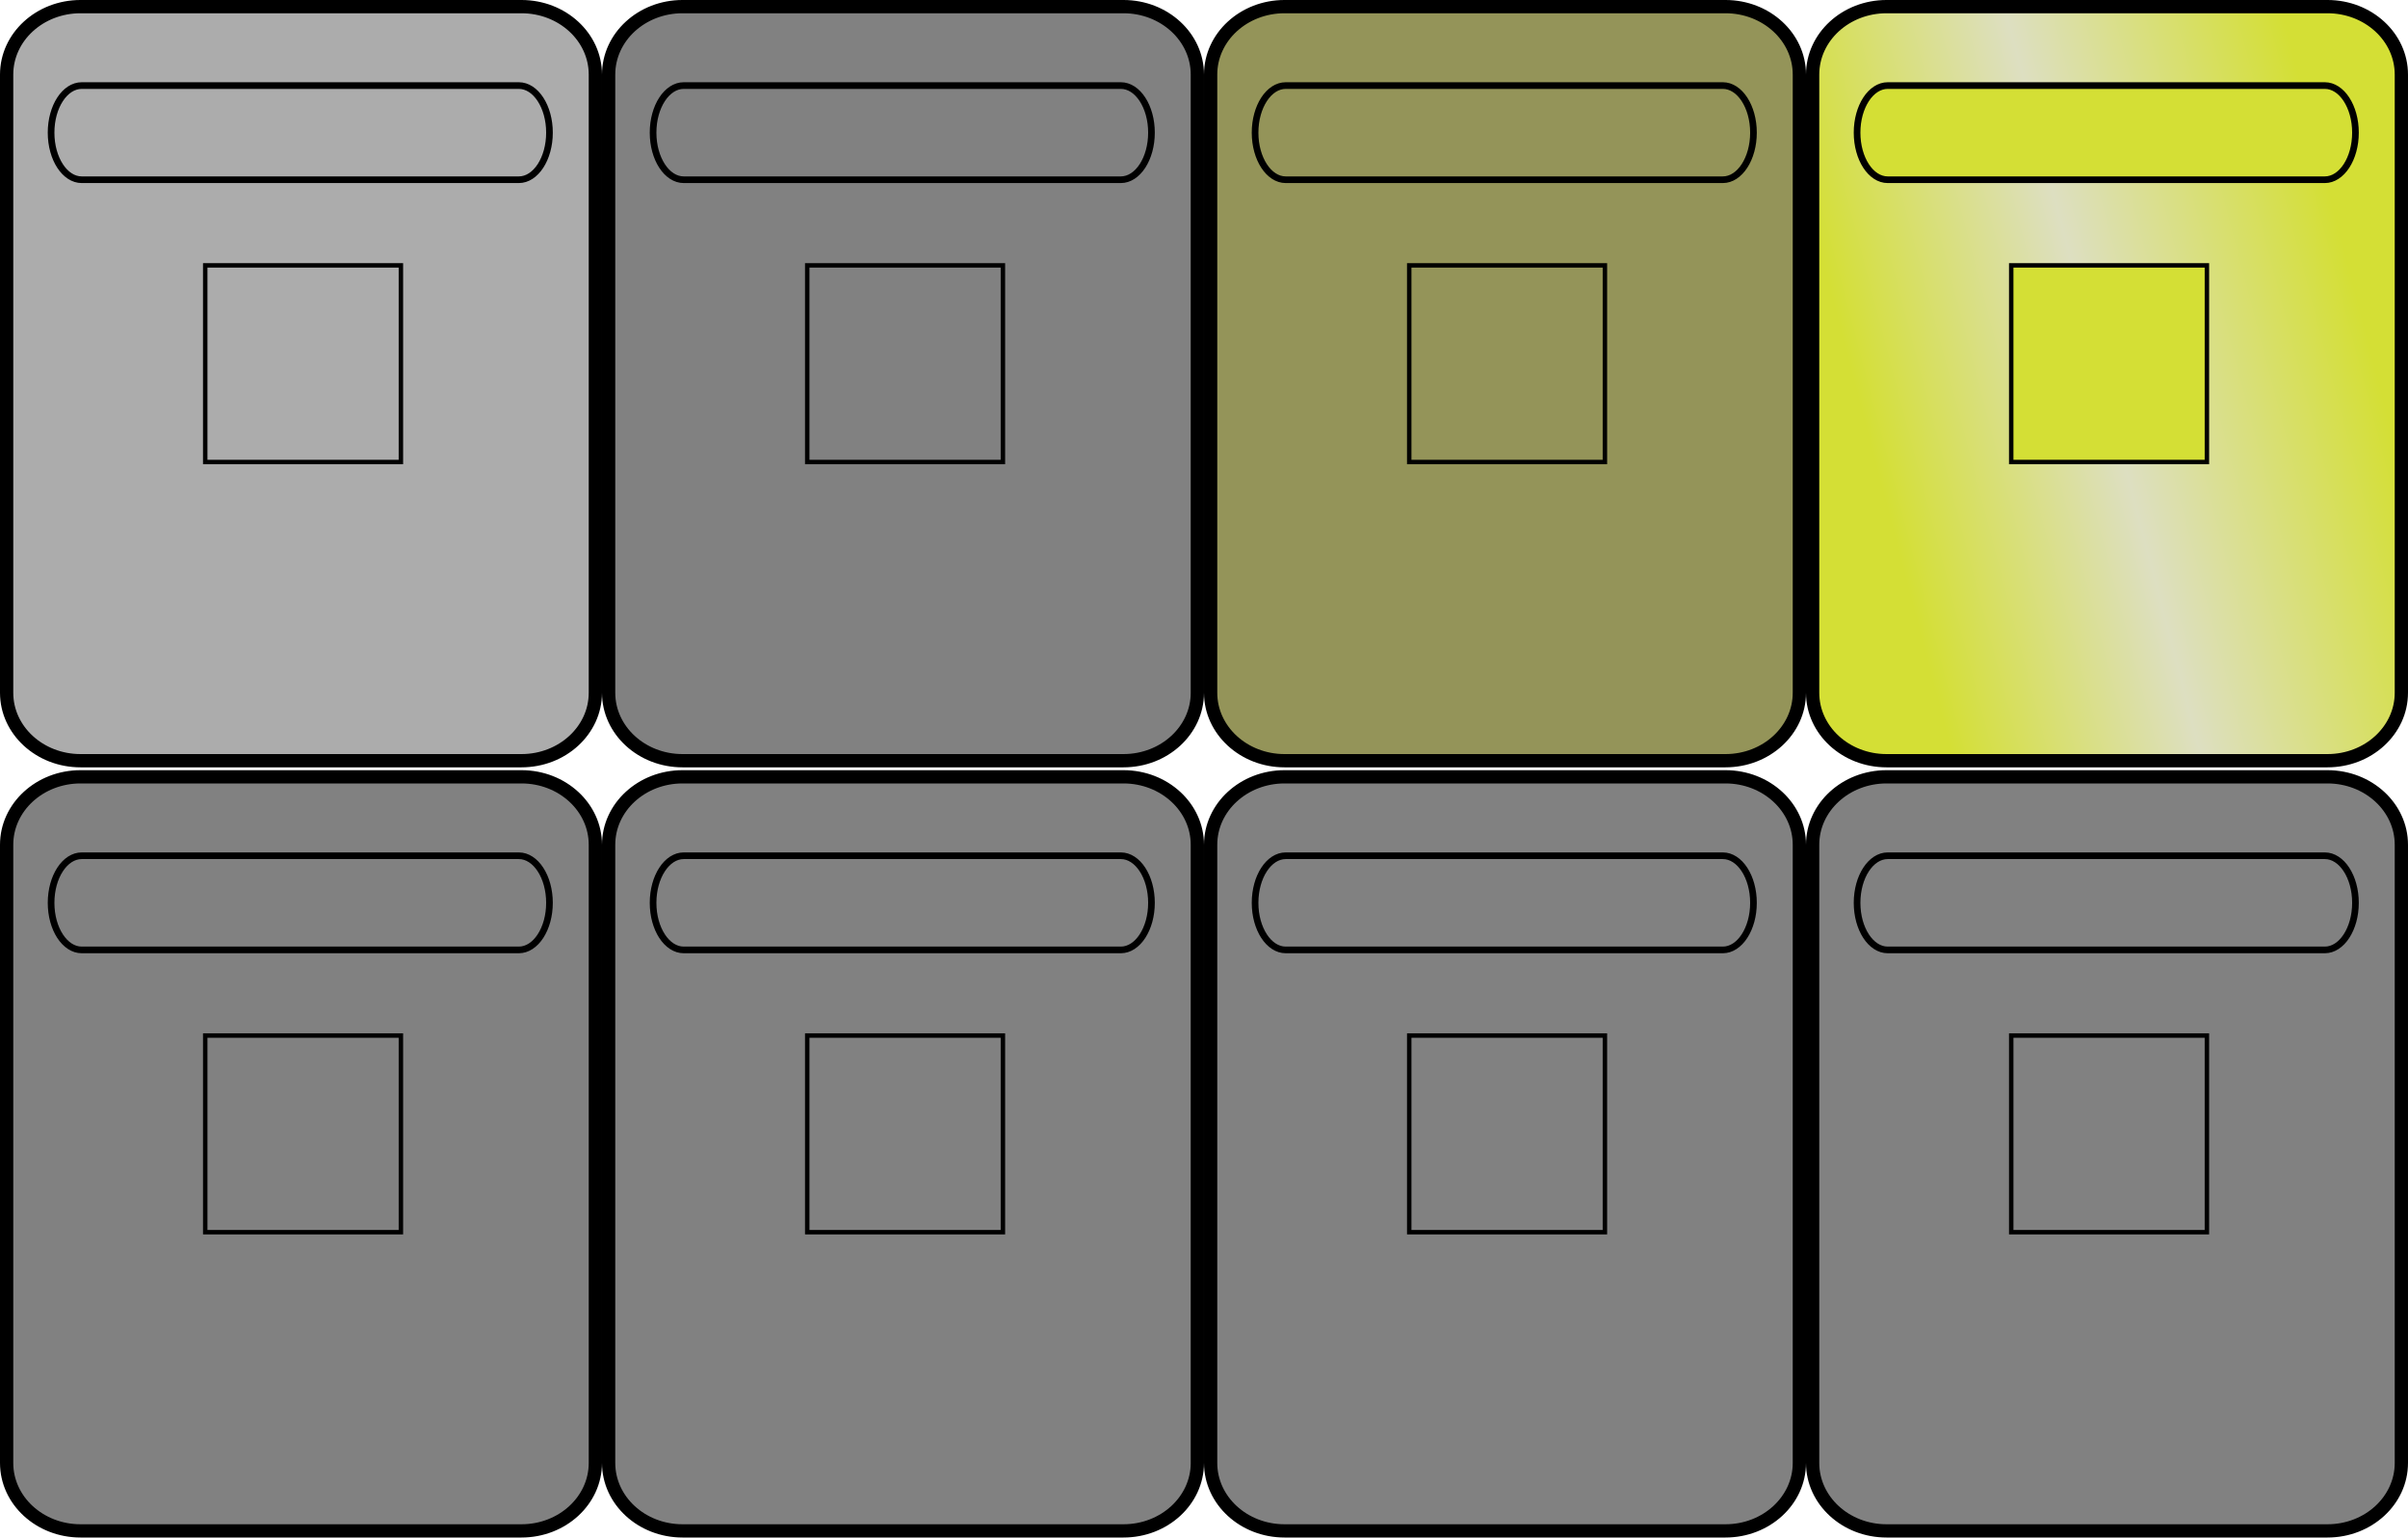
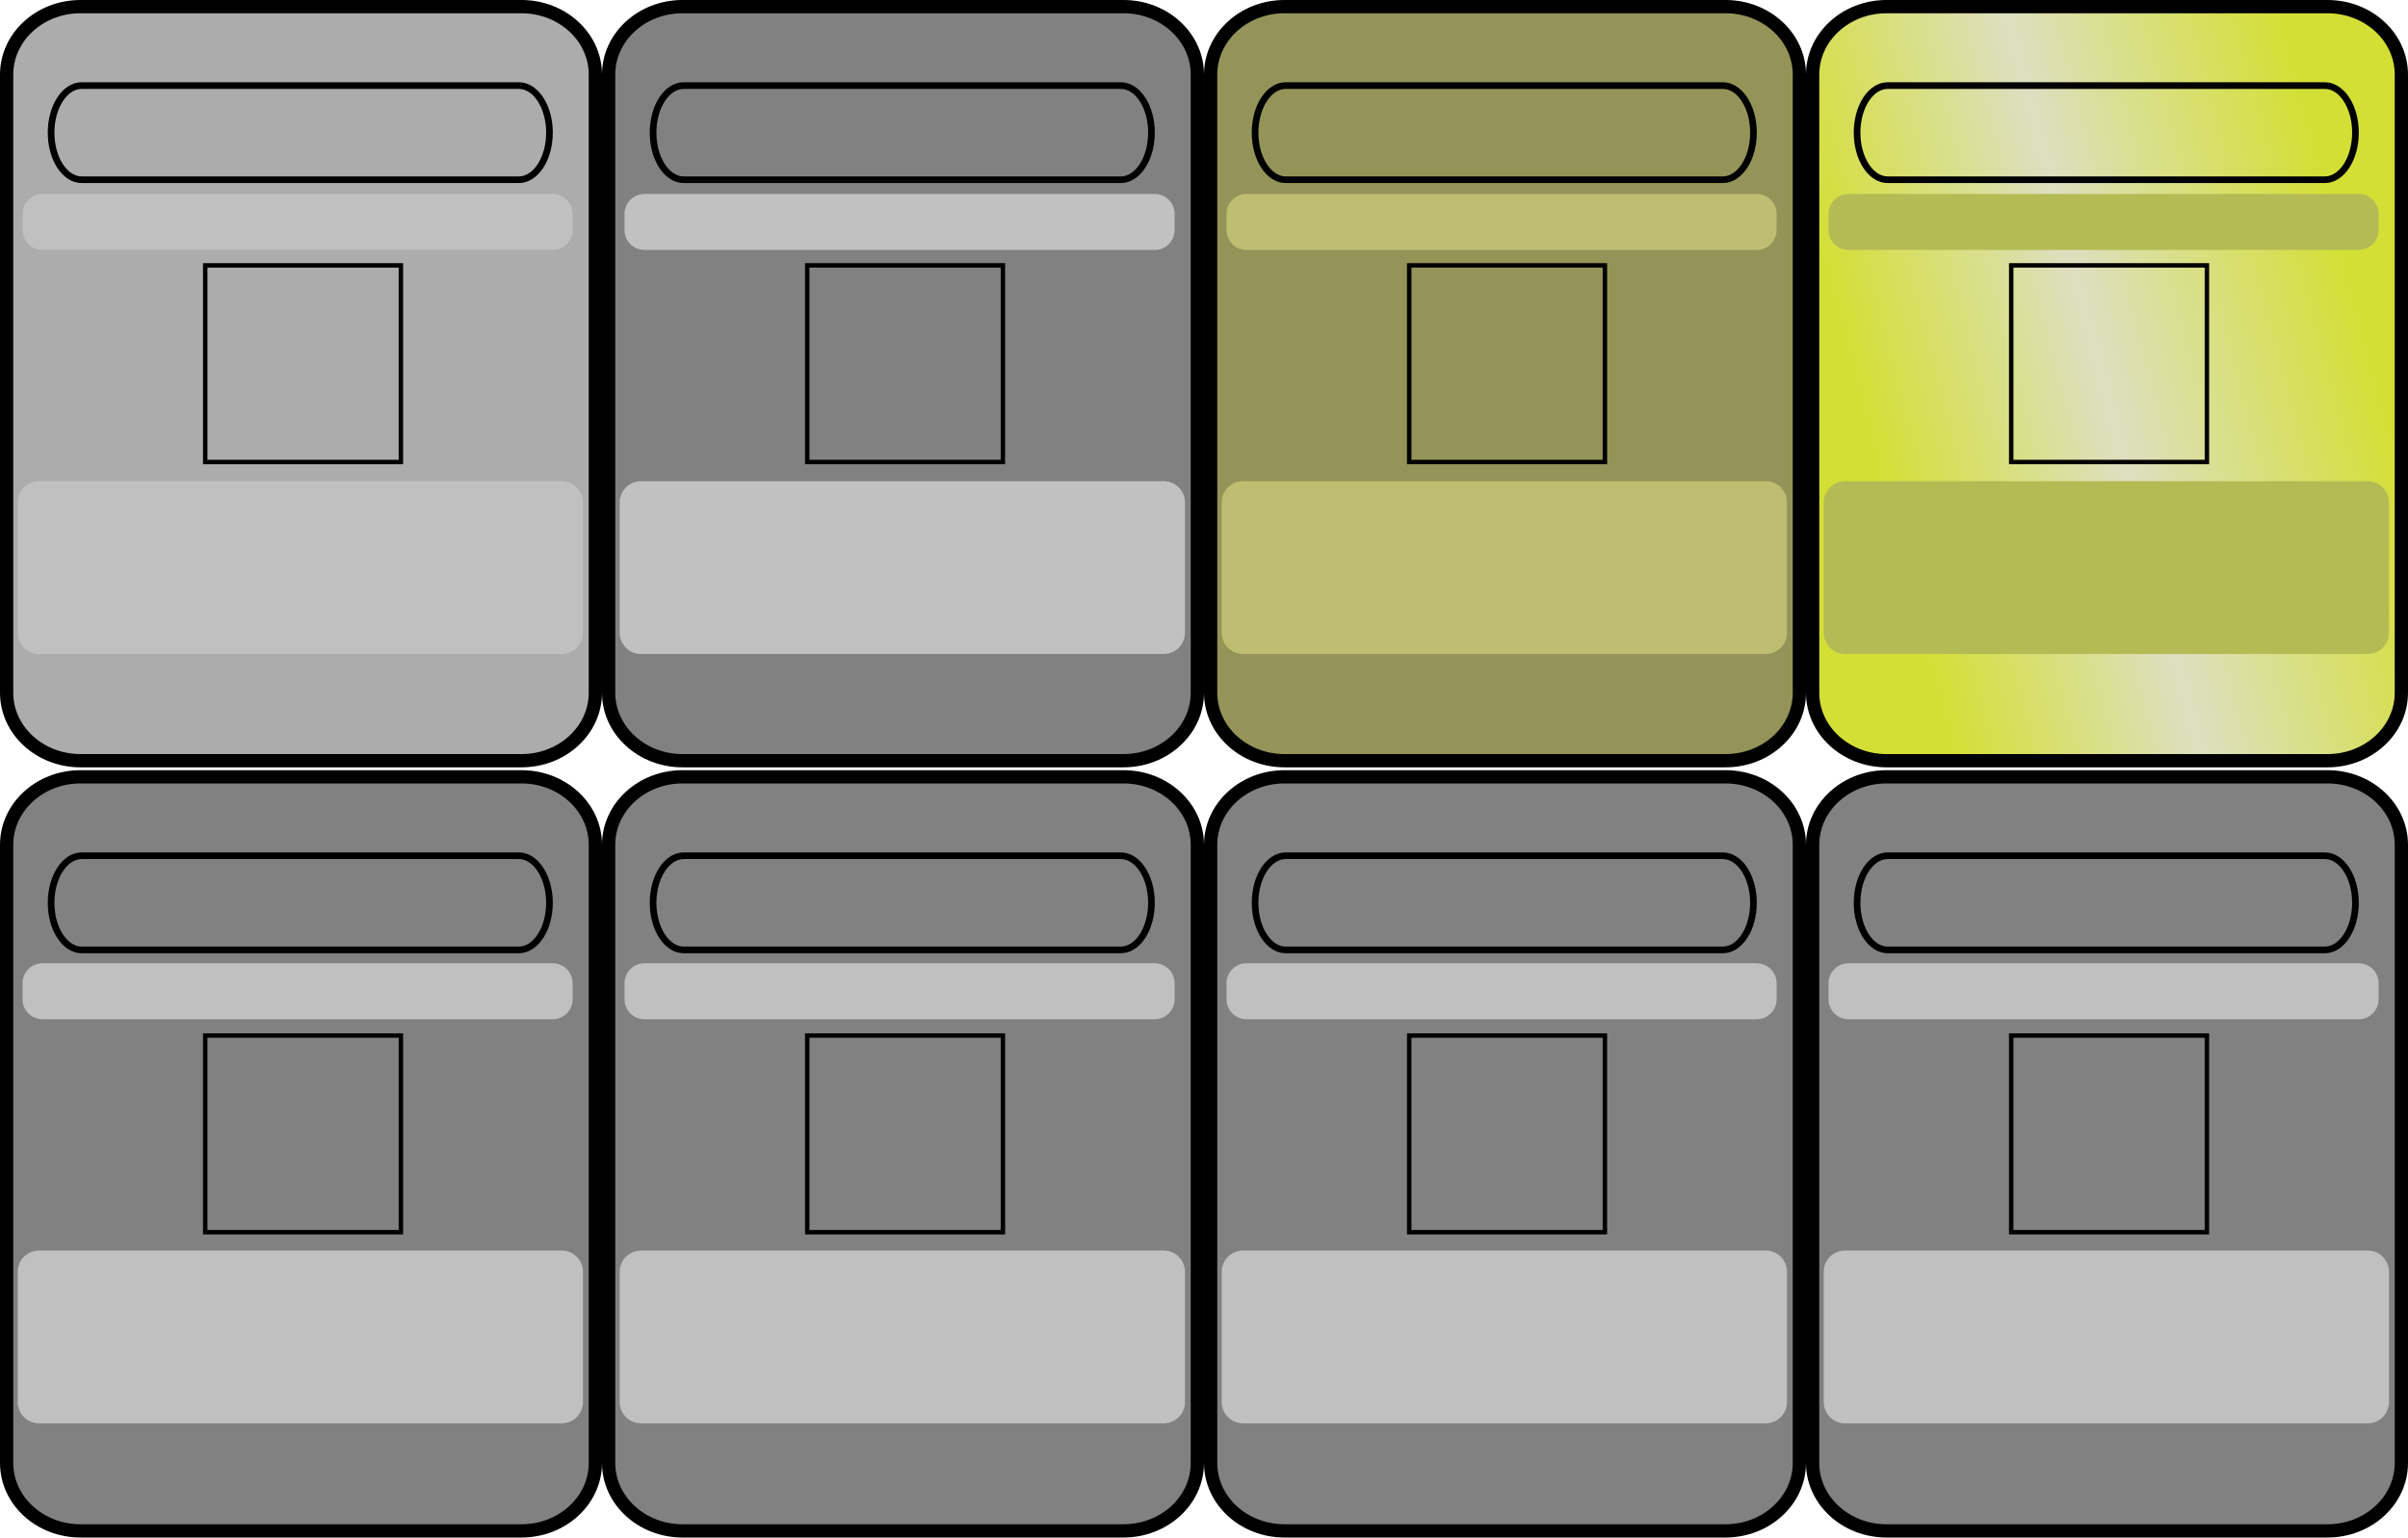
<svg xmlns="http://www.w3.org/2000/svg" xmlns:xlink="http://www.w3.org/1999/xlink" width="1208.001" height="771.428" viewBox="0 0 319.617 204.107" version="1.1" id="svg1225">
  <defs id="defs1219">
-     <linearGradient id="linearGradient1928">
-       <stop style="stop-color:#d4df35;stop-opacity:1;" offset="0" id="stop1924" />
-       <stop style="stop-color:#d4df35;stop-opacity:1" offset="1" id="stop1926" />
-     </linearGradient>
    <linearGradient id="linearGradient1920">
      <stop style="stop-color:#d4df35;stop-opacity:1;" offset="0" id="stop1916" />
      <stop style="stop-color:#dddfc1;stop-opacity:1" offset="0.526" id="stop1922" />
      <stop style="stop-color:#d4df35;stop-opacity:1" offset="1" id="stop1918" />
    </linearGradient>
-     <linearGradient id="linearGradient1908">
-       <stop style="stop-color:#d4df35;stop-opacity:1;" offset="0" id="stop1904" />
-       <stop style="stop-color:#d4df35;stop-opacity:1" offset="1" id="stop1906" />
-     </linearGradient>
    <linearGradient xlink:href="#linearGradient1920" id="linearGradient1910" x1="313.24" y1="40.625" x2="248.026" y2="57.73" gradientUnits="userSpaceOnUse" />
-     <linearGradient xlink:href="#linearGradient1908" id="linearGradient1912" x1="313.24" y1="40.625" x2="248.026" y2="57.73" gradientUnits="userSpaceOnUse" />
-     <linearGradient xlink:href="#linearGradient1928" id="linearGradient1914" x1="313.24" y1="40.625" x2="248.026" y2="57.73" gradientUnits="userSpaceOnUse" />
+     <linearGradient xlink:href="#linearGradient1920" id="linearGradient1912" x1="313.24" y1="40.625" x2="248.026" y2="57.73" gradientUnits="userSpaceOnUse" />
+     <linearGradient xlink:href="#linearGradient1920" id="linearGradient1914" x1="313.24" y1="40.625" x2="248.026" y2="57.73" gradientUnits="userSpaceOnUse" />
  </defs>
  <g id="layer1" transform="translate(-0.1157894,-0.07386458)">
    <rect style="fill:#acacac;fill-opacity:1;stroke:#000000;stroke-width:1.761;stroke-opacity:1;stop-color:#000000" id="rect833" width="78.143" height="100.104" x="0.996" y="0.954" rx="9.805" ry="9.017" />
    <rect style="fill:#acacac;fill-opacity:1;stroke:#000000;stroke-width:0.884;stroke-miterlimit:4;stroke-dasharray:none;stroke-opacity:1;stop-color:#000000" id="rect835" width="66.152" height="12.501" x="6.896" y="11.433" rx="4.068" ry="9.024" />
    <rect style="fill:#acacac;fill-opacity:1;stroke:#000000;stroke-width:0.588;stroke-miterlimit:4;stroke-dasharray:none;stroke-opacity:1;stop-color:#000000" id="rect849" width="25.973" height="26.105" x="27.355" y="35.302" rx="0" ry="0" />
    <rect style="fill:#818181;fill-opacity:1;stroke:#000000;stroke-width:1.761;stroke-opacity:1;stop-color:#000000" id="rect1862" width="78.143" height="100.104" x="80.9" y="0.954" rx="9.805" ry="9.017" />
    <rect style="fill:#818181;fill-opacity:1;stroke:#000000;stroke-width:0.884;stroke-miterlimit:4;stroke-dasharray:none;stroke-opacity:1;stop-color:#000000" id="rect1864" width="66.152" height="12.501" x="86.8" y="11.433" rx="4.068" ry="9.024" />
    <rect style="fill:#818181;fill-opacity:1;stroke:#000000;stroke-width:0.588;stroke-miterlimit:4;stroke-dasharray:none;stroke-opacity:1;stop-color:#000000" id="rect1866" width="25.973" height="26.105" x="107.26" y="35.302" rx="0" ry="0" />
    <rect style="fill:#949459;fill-opacity:1;stroke:#000000;stroke-width:1.761;stroke-opacity:1;stop-color:#000000" id="rect1868" width="78.143" height="100.104" x="160.805" y="0.954" rx="9.805" ry="9.017" />
    <rect style="fill:#949459;fill-opacity:1;stroke:#000000;stroke-width:0.884;stroke-miterlimit:4;stroke-dasharray:none;stroke-opacity:1;stop-color:#000000" id="rect1870" width="66.152" height="12.501" x="166.704" y="11.433" rx="4.068" ry="9.024" />
    <rect style="fill:#949459;fill-opacity:1;stroke:#000000;stroke-width:0.588;stroke-miterlimit:4;stroke-dasharray:none;stroke-opacity:1;stop-color:#000000" id="rect1872" width="25.973" height="26.105" x="187.164" y="35.302" rx="0" ry="0" />
    <rect style="fill:url(#linearGradient1910);fill-opacity:1;stroke:#000000;stroke-width:1.761;stroke-opacity:1;stop-color:#000000" id="rect1874" width="78.143" height="100.104" x="240.709" y="0.954" rx="9.805" ry="9.017" />
-     <rect style="fill:url(#linearGradient1914);fill-opacity:1;stroke:#000000;stroke-width:0.884;stroke-miterlimit:4;stroke-dasharray:none;stroke-opacity:1;stop-color:#000000" id="rect1876" width="66.152" height="12.501" x="246.608" y="11.433" rx="4.068" ry="9.024" />
-     <rect style="fill:url(#linearGradient1912);fill-opacity:1;stroke:#000000;stroke-width:0.588;stroke-miterlimit:4;stroke-dasharray:none;stroke-opacity:1;stop-color:#000000" id="rect1878" width="25.973" height="26.105" x="267.068" y="35.302" rx="0" ry="0" />
+     <rect style="fill:url(#linearGradient1914);fill-opacity:1.0;stroke:#000000;stroke-width:0.884;stroke-miterlimit:4;stroke-dasharray:none;stroke-opacity:1;stop-color:#000000" id="rect1876" width="66.152" height="12.501" x="246.608" y="11.433" rx="4.068" ry="9.024" />
+     <rect style="fill:url(#linearGradient1912);fill-opacity:1.0;stroke:#000000;stroke-width:0.588;stroke-miterlimit:4;stroke-dasharray:none;stroke-opacity:1;stop-color:#000000" id="rect1878" width="25.973" height="26.105" x="267.068" y="35.302" rx="0" ry="0" />
    <rect style="fill:#818181;fill-opacity:1;stroke:#000000;stroke-width:1.761;stroke-opacity:1;stop-color:#000000" id="rect1880" width="78.143" height="100.104" x="0.996" y="103.197" rx="9.805" ry="9.017" />
    <rect style="fill:#818181;fill-opacity:1;stroke:#000000;stroke-width:0.884;stroke-miterlimit:4;stroke-dasharray:none;stroke-opacity:1;stop-color:#000000" id="rect1882" width="66.152" height="12.501" x="6.896" y="113.675" rx="4.068" ry="9.024" />
    <rect style="fill:#818181;fill-opacity:1;stroke:#000000;stroke-width:0.588;stroke-miterlimit:4;stroke-dasharray:none;stroke-opacity:1;stop-color:#000000" id="rect1884" width="25.973" height="26.105" x="27.355" y="137.544" rx="0" ry="0" />
    <rect style="fill:#818181;fill-opacity:1;stroke:#000000;stroke-width:1.761;stroke-opacity:1;stop-color:#000000" id="rect1886" width="78.143" height="100.104" x="80.9" y="103.197" rx="9.805" ry="9.017" />
    <rect style="fill:#818181;fill-opacity:1;stroke:#000000;stroke-width:0.884;stroke-miterlimit:4;stroke-dasharray:none;stroke-opacity:1;stop-color:#000000" id="rect1888" width="66.152" height="12.501" x="86.8" y="113.675" rx="4.068" ry="9.024" />
    <rect style="fill:#818181;fill-opacity:1;stroke:#000000;stroke-width:0.588;stroke-miterlimit:4;stroke-dasharray:none;stroke-opacity:1;stop-color:#000000" id="rect1890" width="25.973" height="26.105" x="107.26" y="137.544" rx="0" ry="0" />
    <rect style="fill:#818181;fill-opacity:1;stroke:#000000;stroke-width:1.761;stroke-opacity:1;stop-color:#000000" id="rect1892" width="78.143" height="100.104" x="160.805" y="103.197" rx="9.805" ry="9.017" />
    <rect style="fill:#818181;fill-opacity:1;stroke:#000000;stroke-width:0.884;stroke-miterlimit:4;stroke-dasharray:none;stroke-opacity:1;stop-color:#000000" id="rect1894" width="66.152" height="12.501" x="166.704" y="113.675" rx="4.068" ry="9.024" />
    <rect style="fill:#818181;fill-opacity:1;stroke:#000000;stroke-width:0.588;stroke-miterlimit:4;stroke-dasharray:none;stroke-opacity:1;stop-color:#000000" id="rect1896" width="25.973" height="26.105" x="187.164" y="137.544" rx="0" ry="0" />
    <rect style="fill:#818181;fill-opacity:1;stroke:#000000;stroke-width:1.761;stroke-opacity:1;stop-color:#000000" id="rect1898" width="78.143" height="100.104" x="240.709" y="103.197" rx="9.805" ry="9.017" />
    <rect style="fill:#818181;fill-opacity:1;stroke:#000000;stroke-width:0.884;stroke-miterlimit:4;stroke-dasharray:none;stroke-opacity:1;stop-color:#000000" id="rect1900" width="66.152" height="12.501" x="246.608" y="113.675" rx="4.068" ry="9.024" />
    <rect style="fill:#818181;fill-opacity:1;stroke:#000000;stroke-width:0.588;stroke-miterlimit:4;stroke-dasharray:none;stroke-opacity:1;stop-color:#000000" id="rect1902" width="25.973" height="26.105" x="267.068" y="137.544" rx="0" ry="0" />
+     <rect style="font-variation-settings:normal;opacity:1;vector-effect:none;fill:#c0c0c0;fill-opacity:1;stroke:none;stroke-width:0.54;stroke-linecap:butt;stroke-linejoin:miter;stroke-miterlimit:4;stroke-dasharray:none;stroke-dashoffset:0;stroke-opacity:1;stop-color:#000000;stop-opacity:1" id="rect8629" width="75.027" height="22.935" x="2.468" y="63.956" ry="2.816" />
+     <rect style="font-variation-settings:normal;opacity:1;vector-effect:none;fill:#c0c0c0;fill-opacity:1;stroke:none;stroke-width:0.304;stroke-linecap:butt;stroke-linejoin:miter;stroke-miterlimit:4;stroke-dasharray:none;stroke-dashoffset:0;stroke-opacity:1;stop-color:#000000;stop-opacity:1" id="rect8665" width="73.017" height="7.438" x="3.106" y="25.818" ry="2.652" />
+     <rect style="font-variation-settings:normal;opacity:1;vector-effect:none;fill:#c1c1c1;fill-opacity:1;stroke:none;stroke-width:0.54;stroke-linecap:butt;stroke-linejoin:miter;stroke-miterlimit:4;stroke-dasharray:none;stroke-dashoffset:0;stroke-opacity:1;stop-color:#000000;stop-opacity:1" id="rect8667" width="75.027" height="22.935" x="82.372" y="63.956" ry="2.816" />
+     <rect style="font-variation-settings:normal;opacity:1;vector-effect:none;fill:#c1c1c1;fill-opacity:1;stroke:none;stroke-width:0.304;stroke-linecap:butt;stroke-linejoin:miter;stroke-miterlimit:4;stroke-dasharray:none;stroke-dashoffset:0;stroke-opacity:1;stop-color:#000000;stop-opacity:1" id="rect8669" width="73.017" height="7.438" x="83.01" y="25.818" ry="2.652" />
+     <rect style="font-variation-settings:normal;opacity:1;vector-effect:none;fill:#bebe72;fill-opacity:1;stroke:none;stroke-width:0.54;stroke-linecap:butt;stroke-linejoin:miter;stroke-miterlimit:4;stroke-dasharray:none;stroke-dashoffset:0;stroke-opacity:1;stop-color:#000000;stop-opacity:1" id="rect8671" width="75.027" height="22.935" x="162.277" y="63.956" ry="2.816" />
+     <rect style="font-variation-settings:normal;opacity:1;vector-effect:none;fill:#bebe72;fill-opacity:1;stroke:none;stroke-width:0.304;stroke-linecap:butt;stroke-linejoin:miter;stroke-miterlimit:4;stroke-dasharray:none;stroke-dashoffset:0;stroke-opacity:1;stop-color:#000000;stop-opacity:1" id="rect8673" width="73.017" height="7.438" x="162.914" y="25.818" ry="2.652" />
+     <rect style="font-variation-settings:normal;opacity:1;vector-effect:none;fill:#b4bb54;fill-opacity:1;stroke:none;stroke-width:0.54;stroke-linecap:butt;stroke-linejoin:miter;stroke-miterlimit:4;stroke-dasharray:none;stroke-dashoffset:0;stroke-opacity:1;stop-color:#000000;stop-opacity:1" id="rect8675" width="75.027" height="22.935" x="242.181" y="63.956" ry="2.816" />
+     <rect style="font-variation-settings:normal;opacity:1;vector-effect:none;fill:#b4bb54;fill-opacity:1;stroke:none;stroke-width:0.304;stroke-linecap:butt;stroke-linejoin:miter;stroke-miterlimit:4;stroke-dasharray:none;stroke-dashoffset:0;stroke-opacity:1;stop-color:#000000;stop-opacity:1" id="rect8677" width="73.017" height="7.438" x="242.818" y="25.818" ry="2.652" />
+     <rect style="font-variation-settings:normal;opacity:1;vector-effect:none;fill:#c0c0c0;fill-opacity:1;stroke:none;stroke-width:0.54;stroke-linecap:butt;stroke-linejoin:miter;stroke-miterlimit:4;stroke-dasharray:none;stroke-dashoffset:0;stroke-opacity:1;stop-color:#000000;stop-opacity:1" id="rect8679" width="75.027" height="22.935" x="2.468" y="166.085" ry="2.816" />
+     <rect style="font-variation-settings:normal;opacity:1;vector-effect:none;fill:#c0c0c0;fill-opacity:1;stroke:none;stroke-width:0.304;stroke-linecap:butt;stroke-linejoin:miter;stroke-miterlimit:4;stroke-dasharray:none;stroke-dashoffset:0;stroke-opacity:1;stop-color:#000000;stop-opacity:1" id="rect8681" width="73.017" height="7.438" x="3.106" y="127.947" ry="2.652" />
+     <rect style="font-variation-settings:normal;opacity:1;vector-effect:none;fill:#c0c0c0;fill-opacity:1;stroke:none;stroke-width:0.54;stroke-linecap:butt;stroke-linejoin:miter;stroke-miterlimit:4;stroke-dasharray:none;stroke-dashoffset:0;stroke-opacity:1;stop-color:#000000;stop-opacity:1" id="rect8683" width="75.027" height="22.935" x="82.372" y="166.085" ry="2.816" />
+     <rect style="font-variation-settings:normal;opacity:1;vector-effect:none;fill:#c0c0c0;fill-opacity:1;stroke:none;stroke-width:0.304;stroke-linecap:butt;stroke-linejoin:miter;stroke-miterlimit:4;stroke-dasharray:none;stroke-dashoffset:0;stroke-opacity:1;stop-color:#000000;stop-opacity:1" id="rect8685" width="73.017" height="7.438" x="83.01" y="127.947" ry="2.652" />
+     <rect style="font-variation-settings:normal;opacity:1;vector-effect:none;fill:#c0c0c0;fill-opacity:1;stroke:none;stroke-width:0.54;stroke-linecap:butt;stroke-linejoin:miter;stroke-miterlimit:4;stroke-dasharray:none;stroke-dashoffset:0;stroke-opacity:1;stop-color:#000000;stop-opacity:1" id="rect8687" width="75.027" height="22.935" x="162.277" y="166.085" ry="2.816" />
+     <rect style="font-variation-settings:normal;opacity:1;vector-effect:none;fill:#c0c0c0;fill-opacity:1;stroke:none;stroke-width:0.304;stroke-linecap:butt;stroke-linejoin:miter;stroke-miterlimit:4;stroke-dasharray:none;stroke-dashoffset:0;stroke-opacity:1;stop-color:#000000;stop-opacity:1" id="rect8689" width="73.017" height="7.438" x="162.914" y="127.947" ry="2.652" />
+     <rect style="font-variation-settings:normal;opacity:1;vector-effect:none;fill:#c0c0c0;fill-opacity:1;stroke:none;stroke-width:0.54;stroke-linecap:butt;stroke-linejoin:miter;stroke-miterlimit:4;stroke-dasharray:none;stroke-dashoffset:0;stroke-opacity:1;stop-color:#000000;stop-opacity:1" id="rect8691" width="75.027" height="22.935" x="242.181" y="166.085" ry="2.816" />
+     <rect style="font-variation-settings:normal;opacity:1;vector-effect:none;fill:#c0c0c0;fill-opacity:1;stroke:none;stroke-width:0.304;stroke-linecap:butt;stroke-linejoin:miter;stroke-miterlimit:4;stroke-dasharray:none;stroke-dashoffset:0;stroke-opacity:1;stop-color:#000000;stop-opacity:1" id="rect8693" width="73.017" height="7.438" x="242.818" y="127.947" ry="2.652" />
  </g>
</svg>
